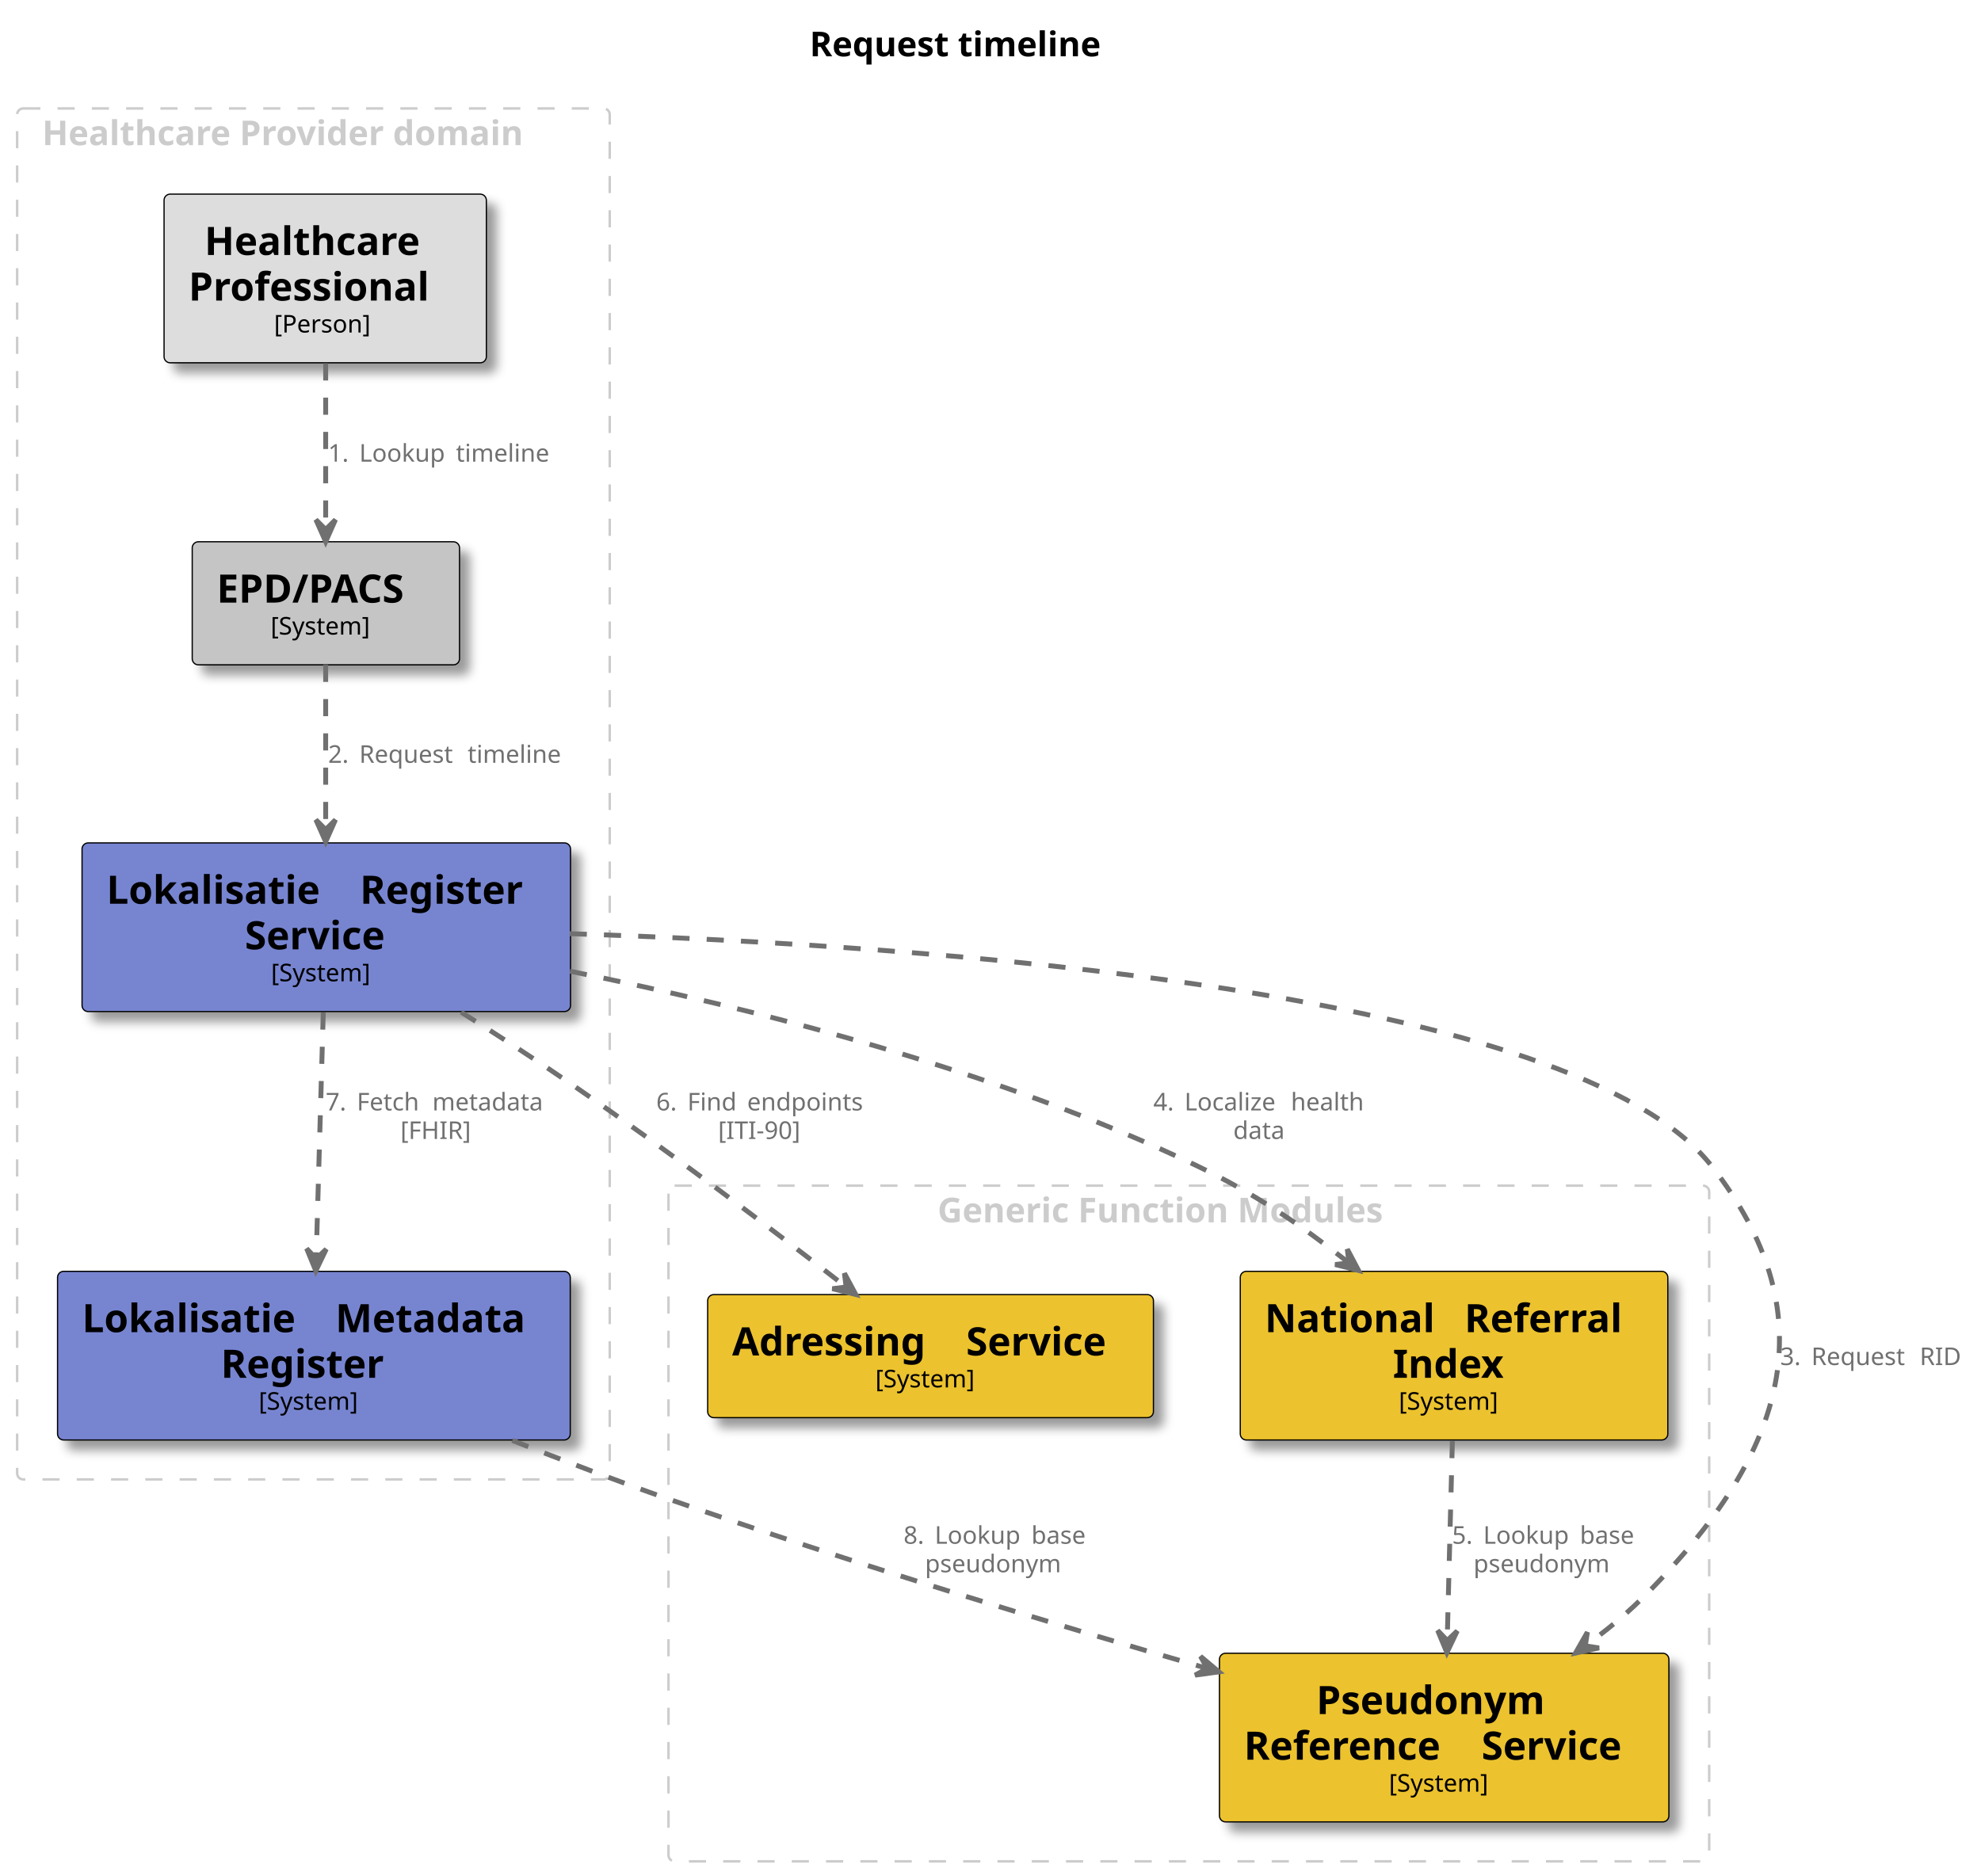
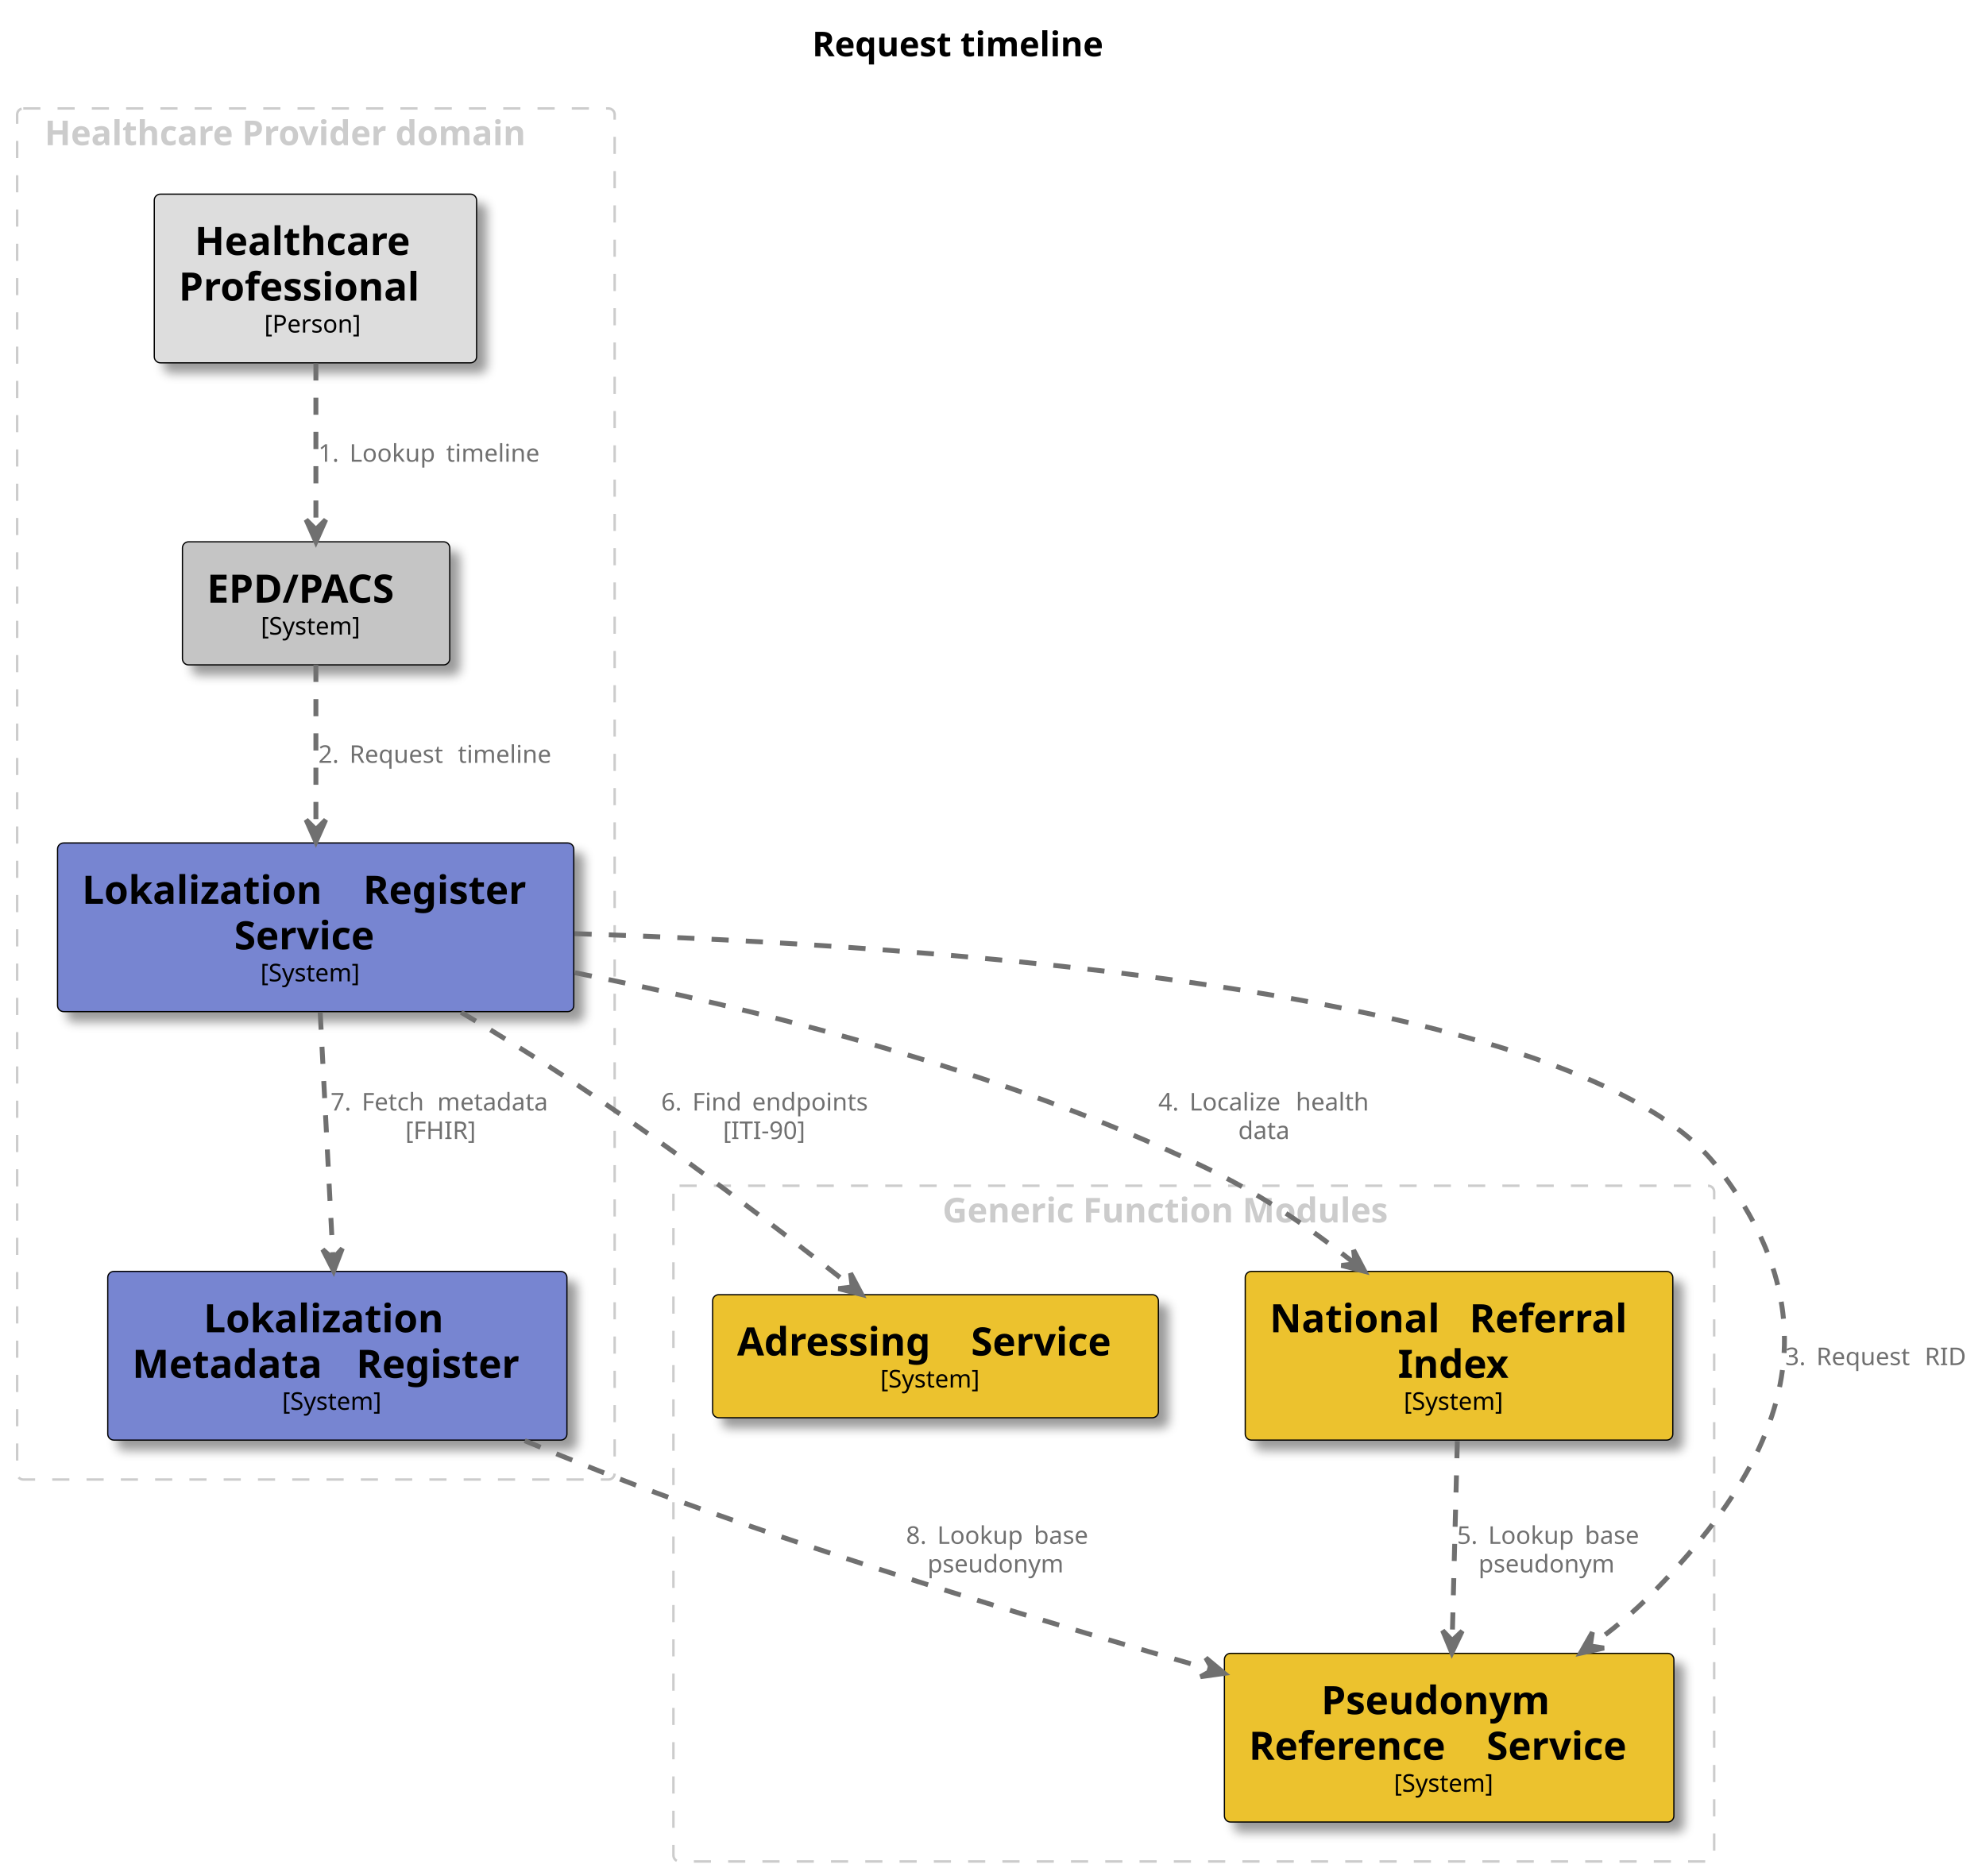
- <svg xmlns="http://www.w3.org/2000/svg" contentStyleType="text/css" height="766px" preserveAspectRatio="none" style="width:809px;height:766px;background:#FFFFFF;" version="1.1" viewBox="0 0 809 766" width="809px" zoomAndPan="magnify">
+ <svg xmlns="http://www.w3.org/2000/svg" contentStyleType="text/css" height="766px" preserveAspectRatio="none" style="width:811px;height:766px;background:#FFFFFF;" version="1.1" viewBox="0 0 811 766" width="811px" zoomAndPan="magnify">
  <defs>
-     <filter height="300%" id="fz78iyub71eu0" width="300%" x="-1" y="-1">
+     <filter height="300%" id="fr0o2yz8w0js5" width="300%" x="-1" y="-1">
      <feGaussianBlur result="blurOut" stdDeviation="2.0" />
      <feColorMatrix in="blurOut" result="blurOut2" type="matrix" values="0 0 0 0 0 0 0 0 0 0 0 0 0 0 0 0 0 0 .4 0" />
      <feOffset dx="4.0" dy="4.0" in="blurOut2" result="blurOut3" />
      <feBlend in="SourceGraphic" in2="blurOut3" mode="normal" />
    </filter>
  </defs>
  <g>
-     <text fill="#000000" font-family="sans-serif" font-size="14" font-weight="bold" lengthAdjust="spacing" textLength="134.292" x="330.637" y="22.995">Request timeline</text>
+     <text fill="#000000" font-family="sans-serif" font-size="14" font-weight="bold" lengthAdjust="spacing" textLength="134.292" x="331.637" y="22.995">Request timeline</text>
    <g id="cluster_group1">
-       <rect fill="none" height="276" rx="2.5" ry="2.5" style="stroke:#CCCCCC;stroke-width:1.0;stroke-dasharray:7.0,7.0;" width="425" x="273" y="484.297" />
-       <text fill="#CCCCCC" font-family="sans-serif" font-size="14" font-weight="bold" lengthAdjust="spacing" textLength="205.235" x="382.882" y="499.292">Generic Function Modules</text>
+       <rect fill="none" height="276" rx="2.5" ry="2.5" style="stroke:#CCCCCC;stroke-width:1.0;stroke-dasharray:7.0,7.0;" width="425" x="275" y="484.297" />
+       <text fill="#CCCCCC" font-family="sans-serif" font-size="14" font-weight="bold" lengthAdjust="spacing" textLength="205.235" x="384.882" y="499.292">Generic Function Modules</text>
    </g>
    <g id="cluster_group2">
-       <rect fill="none" height="560" rx="2.5" ry="2.5" style="stroke:#CCCCCC;stroke-width:1.0;stroke-dasharray:7.0,7.0;" width="242" x="7" y="44.297" />
-       <text fill="#CCCCCC" font-family="sans-serif" font-size="14" font-weight="bold" lengthAdjust="spacing" textLength="221.58" x="17.21" y="59.292">Healthcare Provider domain</text>
+       <rect fill="none" height="560" rx="2.5" ry="2.5" style="stroke:#CCCCCC;stroke-width:1.0;stroke-dasharray:7.0,7.0;" width="244" x="7" y="44.297" />
+       <text fill="#CCCCCC" font-family="sans-serif" font-size="14" font-weight="bold" lengthAdjust="spacing" textLength="221.58" x="18.21" y="59.292">Healthcare Provider domain</text>
    </g>
    <g id="elem_PseudonymReferenceService">
-       <rect fill="#ECC22E" filter="url(#fz78iyub71eu0)" height="68.891" rx="2.5" ry="2.5" style="stroke:#000000;stroke-width:0.5;" width="183.539" x="498" y="675.297" />
-       <text fill="#000000" font-family="sans-serif" font-size="16" font-weight="bold" lengthAdjust="spacing" textLength="104.43" x="537.555" y="700.148">Pseudonym</text>
-       <text fill="#000000" font-family="sans-serif" font-size="16" font-weight="bold" lengthAdjust="spacing" textLength="91.453" x="508" y="718.773">Reference</text>
-       <text fill="#000000" font-family="sans-serif" font-size="16" font-weight="bold" lengthAdjust="spacing" textLength="5.57" x="599.453" y="718.773"> </text>
-       <text fill="#000000" font-family="sans-serif" font-size="16" font-weight="bold" lengthAdjust="spacing" textLength="66.516" x="605.023" y="718.773">Service</text>
-       <text fill="#000000" font-family="sans-serif" font-size="10" lengthAdjust="spacing" textLength="45.093" x="567.223" y="731.829">[System]</text>
+       <rect fill="#ECC22E" filter="url(#fr0o2yz8w0js5)" height="68.891" rx="2.5" ry="2.5" style="stroke:#000000;stroke-width:0.5;" width="183.539" x="500" y="675.297" />
+       <text fill="#000000" font-family="sans-serif" font-size="16" font-weight="bold" lengthAdjust="spacing" textLength="104.43" x="539.555" y="700.148">Pseudonym</text>
+       <text fill="#000000" font-family="sans-serif" font-size="16" font-weight="bold" lengthAdjust="spacing" textLength="91.453" x="510" y="718.773">Reference</text>
+       <text fill="#000000" font-family="sans-serif" font-size="16" font-weight="bold" lengthAdjust="spacing" textLength="5.57" x="601.453" y="718.773"> </text>
+       <text fill="#000000" font-family="sans-serif" font-size="16" font-weight="bold" lengthAdjust="spacing" textLength="66.516" x="607.023" y="718.773">Service</text>
+       <text fill="#000000" font-family="sans-serif" font-size="10" lengthAdjust="spacing" textLength="45.093" x="569.223" y="731.829">[System]</text>
    </g>
    <g id="elem_AdressingService">
-       <rect fill="#ECC22E" filter="url(#fz78iyub71eu0)" height="50.266" rx="2.5" ry="2.5" style="stroke:#000000;stroke-width:0.5;" width="182.039" x="289" y="528.797" />
-       <text fill="#000000" font-family="sans-serif" font-size="16" font-weight="bold" lengthAdjust="spacing" textLength="89.953" x="299" y="553.648">Adressing</text>
-       <text fill="#000000" font-family="sans-serif" font-size="16" font-weight="bold" lengthAdjust="spacing" textLength="5.57" x="388.953" y="553.648"> </text>
-       <text fill="#000000" font-family="sans-serif" font-size="16" font-weight="bold" lengthAdjust="spacing" textLength="66.516" x="394.523" y="553.648">Service</text>
-       <text fill="#000000" font-family="sans-serif" font-size="10" lengthAdjust="spacing" textLength="45.093" x="357.473" y="566.704">[System]</text>
+       <rect fill="#ECC22E" filter="url(#fr0o2yz8w0js5)" height="50.266" rx="2.5" ry="2.5" style="stroke:#000000;stroke-width:0.5;" width="182.039" x="291" y="528.797" />
+       <text fill="#000000" font-family="sans-serif" font-size="16" font-weight="bold" lengthAdjust="spacing" textLength="89.953" x="301" y="553.648">Adressing</text>
+       <text fill="#000000" font-family="sans-serif" font-size="16" font-weight="bold" lengthAdjust="spacing" textLength="5.57" x="390.953" y="553.648"> </text>
+       <text fill="#000000" font-family="sans-serif" font-size="16" font-weight="bold" lengthAdjust="spacing" textLength="66.516" x="396.523" y="553.648">Service</text>
+       <text fill="#000000" font-family="sans-serif" font-size="10" lengthAdjust="spacing" textLength="45.093" x="359.473" y="566.704">[System]</text>
    </g>
    <g id="elem_NationalReferralIndex">
-       <rect fill="#ECC22E" filter="url(#fz78iyub71eu0)" height="68.891" rx="2.5" ry="2.5" style="stroke:#000000;stroke-width:0.5;" width="174.602" x="506.5" y="519.297" />
-       <text fill="#000000" font-family="sans-serif" font-size="16" font-weight="bold" lengthAdjust="spacing" textLength="75.984" x="516.5" y="544.148">National</text>
-       <text fill="#000000" font-family="sans-serif" font-size="16" font-weight="bold" lengthAdjust="spacing" textLength="5.57" x="592.484" y="544.148"> </text>
-       <text fill="#000000" font-family="sans-serif" font-size="16" font-weight="bold" lengthAdjust="spacing" textLength="73.047" x="598.055" y="544.148">Referral</text>
-       <text fill="#000000" font-family="sans-serif" font-size="16" font-weight="bold" lengthAdjust="spacing" textLength="49.969" x="568.816" y="562.773">Index</text>
-       <text fill="#000000" font-family="sans-serif" font-size="10" lengthAdjust="spacing" textLength="45.093" x="571.254" y="575.829">[System]</text>
+       <rect fill="#ECC22E" filter="url(#fr0o2yz8w0js5)" height="68.891" rx="2.5" ry="2.5" style="stroke:#000000;stroke-width:0.5;" width="174.602" x="508.5" y="519.297" />
+       <text fill="#000000" font-family="sans-serif" font-size="16" font-weight="bold" lengthAdjust="spacing" textLength="75.984" x="518.5" y="544.148">National</text>
+       <text fill="#000000" font-family="sans-serif" font-size="16" font-weight="bold" lengthAdjust="spacing" textLength="5.57" x="594.484" y="544.148"> </text>
+       <text fill="#000000" font-family="sans-serif" font-size="16" font-weight="bold" lengthAdjust="spacing" textLength="73.047" x="600.055" y="544.148">Referral</text>
+       <text fill="#000000" font-family="sans-serif" font-size="16" font-weight="bold" lengthAdjust="spacing" textLength="49.969" x="570.816" y="562.773">Index</text>
+       <text fill="#000000" font-family="sans-serif" font-size="10" lengthAdjust="spacing" textLength="45.093" x="573.254" y="575.829">[System]</text>
    </g>
-     <g id="elem_LokalisatieMetadataRegister">
-       <rect fill="#7785D1" filter="url(#fz78iyub71eu0)" height="68.891" rx="2.5" ry="2.5" style="stroke:#000000;stroke-width:0.5;" width="209.383" x="23.5" y="519.297" />
-       <text fill="#000000" font-family="sans-serif" font-size="16" font-weight="bold" lengthAdjust="spacing" textLength="97.898" x="33.5" y="544.148">Lokalisatie</text>
-       <text fill="#000000" font-family="sans-serif" font-size="16" font-weight="bold" lengthAdjust="spacing" textLength="5.57" x="131.398" y="544.148"> </text>
-       <text fill="#000000" font-family="sans-serif" font-size="16" font-weight="bold" lengthAdjust="spacing" textLength="85.914" x="136.969" y="544.148">Metadata</text>
-       <text fill="#000000" font-family="sans-serif" font-size="16" font-weight="bold" lengthAdjust="spacing" textLength="76.023" x="90.18" y="562.773">Register</text>
-       <text fill="#000000" font-family="sans-serif" font-size="10" lengthAdjust="spacing" textLength="45.093" x="105.645" y="575.829">[System]</text>
+     <g id="elem_LokalizationMetadataRegister">
+       <rect fill="#7785D1" filter="url(#fr0o2yz8w0js5)" height="68.891" rx="2.5" ry="2.5" style="stroke:#000000;stroke-width:0.5;" width="187.508" x="44" y="519.297" />
+       <text fill="#000000" font-family="sans-serif" font-size="16" font-weight="bold" lengthAdjust="spacing" textLength="109.219" x="83.144" y="544.148">Lokalization</text>
+       <text fill="#000000" font-family="sans-serif" font-size="16" font-weight="bold" lengthAdjust="spacing" textLength="85.914" x="54" y="562.773">Metadata</text>
+       <text fill="#000000" font-family="sans-serif" font-size="16" font-weight="bold" lengthAdjust="spacing" textLength="5.57" x="139.914" y="562.773"> </text>
+       <text fill="#000000" font-family="sans-serif" font-size="16" font-weight="bold" lengthAdjust="spacing" textLength="76.023" x="145.484" y="562.773">Register</text>
+       <text fill="#000000" font-family="sans-serif" font-size="10" lengthAdjust="spacing" textLength="45.093" x="115.207" y="575.829">[System]</text>
    </g>
-     <g id="elem_LokalisatieRegisterService">
-       <rect fill="#7785D1" filter="url(#fz78iyub71eu0)" height="68.891" rx="2.5" ry="2.5" style="stroke:#000000;stroke-width:0.5;" width="199.492" x="33.5" y="344.297" />
-       <text fill="#000000" font-family="sans-serif" font-size="16" font-weight="bold" lengthAdjust="spacing" textLength="97.898" x="43.5" y="369.148">Lokalisatie</text>
-       <text fill="#000000" font-family="sans-serif" font-size="16" font-weight="bold" lengthAdjust="spacing" textLength="5.57" x="141.398" y="369.148"> </text>
-       <text fill="#000000" font-family="sans-serif" font-size="16" font-weight="bold" lengthAdjust="spacing" textLength="76.023" x="146.969" y="369.148">Register</text>
-       <text fill="#000000" font-family="sans-serif" font-size="16" font-weight="bold" lengthAdjust="spacing" textLength="66.516" x="99.988" y="387.773">Service</text>
-       <text fill="#000000" font-family="sans-serif" font-size="10" lengthAdjust="spacing" textLength="45.093" x="110.7" y="400.829">[System]</text>
+     <g id="elem_LokalizationRegisterService">
+       <rect fill="#7785D1" filter="url(#fr0o2yz8w0js5)" height="68.891" rx="2.5" ry="2.5" style="stroke:#000000;stroke-width:0.5;" width="210.812" x="23.5" y="344.297" />
+       <text fill="#000000" font-family="sans-serif" font-size="16" font-weight="bold" lengthAdjust="spacing" textLength="109.219" x="33.5" y="369.148">Lokalization</text>
+       <text fill="#000000" font-family="sans-serif" font-size="16" font-weight="bold" lengthAdjust="spacing" textLength="5.57" x="142.719" y="369.148"> </text>
+       <text fill="#000000" font-family="sans-serif" font-size="16" font-weight="bold" lengthAdjust="spacing" textLength="76.023" x="148.289" y="369.148">Register</text>
+       <text fill="#000000" font-family="sans-serif" font-size="16" font-weight="bold" lengthAdjust="spacing" textLength="66.516" x="95.648" y="387.773">Service</text>
+       <text fill="#000000" font-family="sans-serif" font-size="10" lengthAdjust="spacing" textLength="45.093" x="106.36" y="400.829">[System]</text>
    </g>
    <g id="elem_HealthcareProfessional">
-       <rect fill="#DDDDDD" filter="url(#fz78iyub71eu0)" height="68.891" rx="2.5" ry="2.5" style="stroke:#000000;stroke-width:0.5;" width="131.617" x="67" y="79.297" />
-       <text fill="#000000" font-family="sans-serif" font-size="16" font-weight="bold" lengthAdjust="spacing" textLength="98.586" x="83.516" y="104.148">Healthcare</text>
-       <text fill="#000000" font-family="sans-serif" font-size="16" font-weight="bold" lengthAdjust="spacing" textLength="111.617" x="77" y="122.773">Professional</text>
-       <text fill="#000000" font-family="sans-serif" font-size="10" lengthAdjust="spacing" textLength="41.763" x="111.927" y="135.829">[Person]</text>
+       <rect fill="#DDDDDD" filter="url(#fr0o2yz8w0js5)" height="68.891" rx="2.5" ry="2.5" style="stroke:#000000;stroke-width:0.5;" width="131.617" x="63" y="79.297" />
+       <text fill="#000000" font-family="sans-serif" font-size="16" font-weight="bold" lengthAdjust="spacing" textLength="98.586" x="79.516" y="104.148">Healthcare</text>
+       <text fill="#000000" font-family="sans-serif" font-size="16" font-weight="bold" lengthAdjust="spacing" textLength="111.617" x="73" y="122.773">Professional</text>
+       <text fill="#000000" font-family="sans-serif" font-size="10" lengthAdjust="spacing" textLength="41.763" x="107.927" y="135.829">[Person]</text>
    </g>
    <g id="elem_EPDPACS">
-       <rect fill="#C5C5C5" filter="url(#fz78iyub71eu0)" height="50.266" rx="2.5" ry="2.5" style="stroke:#000000;stroke-width:0.5;" width="109.156" x="78.5" y="221.297" />
-       <text fill="#000000" font-family="sans-serif" font-size="16" font-weight="bold" lengthAdjust="spacing" textLength="89.156" x="88.5" y="246.148">EPD/PACS</text>
-       <text fill="#000000" font-family="sans-serif" font-size="10" lengthAdjust="spacing" textLength="45.093" x="110.532" y="259.204">[System]</text>
+       <rect fill="#C5C5C5" filter="url(#fr0o2yz8w0js5)" height="50.266" rx="2.5" ry="2.5" style="stroke:#000000;stroke-width:0.5;" width="109.156" x="74.5" y="221.297" />
+       <text fill="#000000" font-family="sans-serif" font-size="16" font-weight="bold" lengthAdjust="spacing" textLength="89.156" x="84.5" y="246.148">EPD/PACS</text>
+       <text fill="#000000" font-family="sans-serif" font-size="10" lengthAdjust="spacing" textLength="45.093" x="106.532" y="259.204">[System]</text>
    </g>
    <g id="link_HealthcareProfessional_EPDPACS">
-       <path d="M133,148.407 C133,171.207 133,194.827 133,215.277 " fill="none" id="HealthcareProfessional-to-EPDPACS" style="stroke:#707070;stroke-width:2.0;stroke-dasharray:7.0,7.0;" />
-       <polygon fill="#707070" points="133,221.277,137,212.277,133,216.277,129,212.277,133,221.277" style="stroke:#707070;stroke-width:2.0;" />
-       <text fill="#707070" font-family="sans-serif" font-size="10" lengthAdjust="spacing" textLength="9.541" x="134" y="188.579">1.</text>
-       <text fill="#707070" font-family="sans-serif" font-size="10" lengthAdjust="spacing" textLength="3.179" x="143.541" y="188.579"> </text>
-       <text fill="#707070" font-family="sans-serif" font-size="10" lengthAdjust="spacing" textLength="36.284" x="146.72" y="188.579">Lookup</text>
-       <text fill="#707070" font-family="sans-serif" font-size="10" lengthAdjust="spacing" textLength="3.179" x="183.004" y="188.579"> </text>
-       <text fill="#707070" font-family="sans-serif" font-size="10" lengthAdjust="spacing" textLength="40.64" x="186.183" y="188.579">timeline</text>
+       <path d="M129,148.407 C129,171.207 129,194.827 129,215.277 " fill="none" id="HealthcareProfessional-to-EPDPACS" style="stroke:#707070;stroke-width:2.0;stroke-dasharray:7.0,7.0;" />
+       <polygon fill="#707070" points="129,221.277,133,212.277,129,216.277,125,212.277,129,221.277" style="stroke:#707070;stroke-width:2.0;" />
+       <text fill="#707070" font-family="sans-serif" font-size="10" lengthAdjust="spacing" textLength="9.541" x="130" y="188.579">1.</text>
+       <text fill="#707070" font-family="sans-serif" font-size="10" lengthAdjust="spacing" textLength="3.179" x="139.541" y="188.579"> </text>
+       <text fill="#707070" font-family="sans-serif" font-size="10" lengthAdjust="spacing" textLength="36.284" x="142.72" y="188.579">Lookup</text>
+       <text fill="#707070" font-family="sans-serif" font-size="10" lengthAdjust="spacing" textLength="3.179" x="179.004" y="188.579"> </text>
+       <text fill="#707070" font-family="sans-serif" font-size="10" lengthAdjust="spacing" textLength="40.64" x="182.183" y="188.579">timeline</text>
    </g>
-     <g id="link_EPDPACS_LokalisatieRegisterService">
-       <path d="M133,271.537 C133,291.877 133,315.167 133,337.847 " fill="none" id="EPDPACS-to-LokalisatieRegisterService" style="stroke:#707070;stroke-width:2.0;stroke-dasharray:7.0,7.0;" />
-       <polygon fill="#707070" points="133,343.847,137,334.847,133,338.847,129,334.847,133,343.847" style="stroke:#707070;stroke-width:2.0;" />
-       <text fill="#707070" font-family="sans-serif" font-size="10" lengthAdjust="spacing" textLength="9.541" x="134" y="311.579">2.</text>
-       <text fill="#707070" font-family="sans-serif" font-size="10" lengthAdjust="spacing" textLength="3.179" x="143.541" y="311.579"> </text>
-       <text fill="#707070" font-family="sans-serif" font-size="10" lengthAdjust="spacing" textLength="41.069" x="146.72" y="311.579">Request</text>
-       <text fill="#707070" font-family="sans-serif" font-size="10" lengthAdjust="spacing" textLength="3.179" x="187.789" y="311.579"> </text>
-       <text fill="#707070" font-family="sans-serif" font-size="10" lengthAdjust="spacing" textLength="40.64" x="190.968" y="311.579">timeline</text>
+     <g id="link_EPDPACS_LokalizationRegisterService">
+       <path d="M129,271.537 C129,291.877 129,315.167 129,337.847 " fill="none" id="EPDPACS-to-LokalizationRegisterService" style="stroke:#707070;stroke-width:2.0;stroke-dasharray:7.0,7.0;" />
+       <polygon fill="#707070" points="129,343.847,133,334.847,129,338.847,125,334.847,129,343.847" style="stroke:#707070;stroke-width:2.0;" />
+       <text fill="#707070" font-family="sans-serif" font-size="10" lengthAdjust="spacing" textLength="9.541" x="130" y="311.579">2.</text>
+       <text fill="#707070" font-family="sans-serif" font-size="10" lengthAdjust="spacing" textLength="3.179" x="139.541" y="311.579"> </text>
+       <text fill="#707070" font-family="sans-serif" font-size="10" lengthAdjust="spacing" textLength="41.069" x="142.72" y="311.579">Request</text>
+       <text fill="#707070" font-family="sans-serif" font-size="10" lengthAdjust="spacing" textLength="3.179" x="183.789" y="311.579"> </text>
+       <text fill="#707070" font-family="sans-serif" font-size="10" lengthAdjust="spacing" textLength="40.64" x="186.968" y="311.579">timeline</text>
    </g>
-     <g id="link_LokalisatieRegisterService_PseudonymReferenceService">
-       <path d="M232.64,381.377 C379.57,386.107 643.06,404.647 699,476.297 C745.58,535.957 729.94,590.237 678,645.297 C667.79,656.127 660.332,662.76 648.212,671.68 " fill="none" id="LokalisatieRegisterService-to-PseudonymReferenceService" style="stroke:#707070;stroke-width:2.0;stroke-dasharray:7.0,7.0;" />
-       <polygon fill="#707070" points="643.38,675.237,653,673.124,647.407,672.273,648.258,666.681,643.38,675.237" style="stroke:#707070;stroke-width:2.0;" />
-       <text fill="#707070" font-family="sans-serif" font-size="10" lengthAdjust="spacing" textLength="9.541" x="727" y="557.579">3.</text>
-       <text fill="#707070" font-family="sans-serif" font-size="10" lengthAdjust="spacing" textLength="3.179" x="736.541" y="557.579"> </text>
-       <text fill="#707070" font-family="sans-serif" font-size="10" lengthAdjust="spacing" textLength="41.069" x="739.72" y="557.579">Request</text>
-       <text fill="#707070" font-family="sans-serif" font-size="10" lengthAdjust="spacing" textLength="3.179" x="780.789" y="557.579"> </text>
-       <text fill="#707070" font-family="sans-serif" font-size="10" lengthAdjust="spacing" textLength="17.598" x="783.968" y="557.579">RID</text>
+     <g id="link_LokalizationRegisterService_PseudonymReferenceService">
+       <path d="M234.62,381.347 C384.01,386.097 645.1,404.707 701,476.297 C747.58,535.957 731.94,590.237 680,645.297 C669.79,656.127 662.332,662.76 650.212,671.68 " fill="none" id="LokalizationRegisterService-to-PseudonymReferenceService" style="stroke:#707070;stroke-width:2.0;stroke-dasharray:7.0,7.0;" />
+       <polygon fill="#707070" points="645.38,675.237,655,673.124,649.407,672.273,650.258,666.681,645.38,675.237" style="stroke:#707070;stroke-width:2.0;" />
+       <text fill="#707070" font-family="sans-serif" font-size="10" lengthAdjust="spacing" textLength="9.541" x="729" y="557.579">3.</text>
+       <text fill="#707070" font-family="sans-serif" font-size="10" lengthAdjust="spacing" textLength="3.179" x="738.541" y="557.579"> </text>
+       <text fill="#707070" font-family="sans-serif" font-size="10" lengthAdjust="spacing" textLength="41.069" x="741.72" y="557.579">Request</text>
+       <text fill="#707070" font-family="sans-serif" font-size="10" lengthAdjust="spacing" textLength="3.179" x="782.789" y="557.579"> </text>
+       <text fill="#707070" font-family="sans-serif" font-size="10" lengthAdjust="spacing" textLength="17.598" x="785.968" y="557.579">RID</text>
    </g>
-     <g id="link_LokalisatieRegisterService_NationalReferralIndex">
-       <path d="M232.75,396.697 C306.09,411.497 406.87,436.907 489,476.297 C512.39,487.517 531.237,500.373 550.097,515.234 " fill="none" id="LokalisatieRegisterService-to-NationalReferralIndex" style="stroke:#707070;stroke-width:2.0;stroke-dasharray:7.0,7.0;" />
-       <polygon fill="#707070" points="554.81,518.947,550.216,510.235,550.883,515.852,545.265,516.519,554.81,518.947" style="stroke:#707070;stroke-width:2.0;" />
-       <text fill="#707070" font-family="sans-serif" font-size="10" lengthAdjust="spacing" textLength="9.541" x="471" y="453.579">4.</text>
-       <text fill="#707070" font-family="sans-serif" font-size="10" lengthAdjust="spacing" textLength="3.179" x="480.541" y="453.579"> </text>
-       <text fill="#707070" font-family="sans-serif" font-size="10" lengthAdjust="spacing" textLength="40.273" x="483.72" y="453.579">Localize</text>
-       <text fill="#707070" font-family="sans-serif" font-size="10" lengthAdjust="spacing" textLength="3.179" x="523.993" y="453.579"> </text>
-       <text fill="#707070" font-family="sans-serif" font-size="10" lengthAdjust="spacing" textLength="31.655" x="527.172" y="453.579">health</text>
-       <text fill="#707070" font-family="sans-serif" font-size="10" lengthAdjust="spacing" textLength="22.524" x="503.651" y="465.22">data</text>
+     <g id="link_LokalizationRegisterService_NationalReferralIndex">
+       <path d="M234.79,397.297 C308.97,412.087 409.11,437.237 491,476.297 C514.61,487.557 533.682,500.608 552.622,515.568 " fill="none" id="LokalizationRegisterService-to-NationalReferralIndex" style="stroke:#707070;stroke-width:2.0;stroke-dasharray:7.0,7.0;" />
+       <polygon fill="#707070" points="557.33,519.287,552.747,510.569,553.406,516.188,547.788,516.847,557.33,519.287" style="stroke:#707070;stroke-width:2.0;" />
+       <text fill="#707070" font-family="sans-serif" font-size="10" lengthAdjust="spacing" textLength="9.541" x="473" y="453.579">4.</text>
+       <text fill="#707070" font-family="sans-serif" font-size="10" lengthAdjust="spacing" textLength="3.179" x="482.541" y="453.579"> </text>
+       <text fill="#707070" font-family="sans-serif" font-size="10" lengthAdjust="spacing" textLength="40.273" x="485.72" y="453.579">Localize</text>
+       <text fill="#707070" font-family="sans-serif" font-size="10" lengthAdjust="spacing" textLength="3.179" x="525.993" y="453.579"> </text>
+       <text fill="#707070" font-family="sans-serif" font-size="10" lengthAdjust="spacing" textLength="31.655" x="529.172" y="453.579">health</text>
+       <text fill="#707070" font-family="sans-serif" font-size="10" lengthAdjust="spacing" textLength="22.524" x="505.651" y="465.22">data</text>
    </g>
    <g id="link_NationalReferralIndex_PseudonymReferenceService">
-       <path d="M593.12,588.597 C592.46,614.267 591.694,643.429 591.034,669.079 " fill="none" id="NationalReferralIndex-to-PseudonymReferenceService" style="stroke:#707070;stroke-width:2.0;stroke-dasharray:7.0,7.0;" />
-       <polygon fill="#707070" points="590.88,675.077,595.11,666.183,591.009,670.078,587.113,665.977,590.88,675.077" style="stroke:#707070;stroke-width:2.0;" />
-       <text fill="#707070" font-family="sans-serif" font-size="10" lengthAdjust="spacing" textLength="9.541" x="593" y="630.579">5.</text>
-       <text fill="#707070" font-family="sans-serif" font-size="10" lengthAdjust="spacing" textLength="3.179" x="602.541" y="630.579"> </text>
-       <text fill="#707070" font-family="sans-serif" font-size="10" lengthAdjust="spacing" textLength="36.284" x="605.72" y="630.579">Lookup</text>
-       <text fill="#707070" font-family="sans-serif" font-size="10" lengthAdjust="spacing" textLength="3.179" x="642.004" y="630.579"> </text>
-       <text fill="#707070" font-family="sans-serif" font-size="10" lengthAdjust="spacing" textLength="23.838" x="645.183" y="630.579">base</text>
-       <text fill="#707070" font-family="sans-serif" font-size="10" lengthAdjust="spacing" textLength="58.511" x="601.755" y="642.22">pseudonym</text>
+       <path d="M595.12,588.597 C594.46,614.267 593.694,643.429 593.034,669.079 " fill="none" id="NationalReferralIndex-to-PseudonymReferenceService" style="stroke:#707070;stroke-width:2.0;stroke-dasharray:7.0,7.0;" />
+       <polygon fill="#707070" points="592.88,675.077,597.11,666.183,593.009,670.078,589.113,665.977,592.88,675.077" style="stroke:#707070;stroke-width:2.0;" />
+       <text fill="#707070" font-family="sans-serif" font-size="10" lengthAdjust="spacing" textLength="9.541" x="595" y="630.579">5.</text>
+       <text fill="#707070" font-family="sans-serif" font-size="10" lengthAdjust="spacing" textLength="3.179" x="604.541" y="630.579"> </text>
+       <text fill="#707070" font-family="sans-serif" font-size="10" lengthAdjust="spacing" textLength="36.284" x="607.72" y="630.579">Lookup</text>
+       <text fill="#707070" font-family="sans-serif" font-size="10" lengthAdjust="spacing" textLength="3.179" x="644.004" y="630.579"> </text>
+       <text fill="#707070" font-family="sans-serif" font-size="10" lengthAdjust="spacing" textLength="23.838" x="647.183" y="630.579">base</text>
+       <text fill="#707070" font-family="sans-serif" font-size="10" lengthAdjust="spacing" textLength="58.511" x="603.755" y="642.22">pseudonym</text>
    </g>
-     <g id="link_LokalisatieRegisterService_AdressingService">
-       <path d="M188.31,413.427 C203.3,422.847 219.41,433.267 234,443.297 C274.86,471.397 315.586,502.371 344.756,525.081 " fill="none" id="LokalisatieRegisterService-to-AdressingService" style="stroke:#707070;stroke-width:2.0;stroke-dasharray:7.0,7.0;" />
-       <polygon fill="#707070" points="349.49,528.767,344.846,520.082,345.545,525.695,339.931,526.394,349.49,528.767" style="stroke:#707070;stroke-width:2.0;" />
-       <text fill="#707070" font-family="sans-serif" font-size="10" lengthAdjust="spacing" textLength="9.541" x="268" y="453.579">6.</text>
-       <text fill="#707070" font-family="sans-serif" font-size="10" lengthAdjust="spacing" textLength="3.179" x="277.541" y="453.579"> </text>
-       <text fill="#707070" font-family="sans-serif" font-size="10" lengthAdjust="spacing" textLength="21.216" x="280.72" y="453.579">Find</text>
-       <text fill="#707070" font-family="sans-serif" font-size="10" lengthAdjust="spacing" textLength="3.179" x="301.935" y="453.579"> </text>
-       <text fill="#707070" font-family="sans-serif" font-size="10" lengthAdjust="spacing" textLength="49.551" x="305.114" y="453.579">endpoints</text>
-       <text fill="#707070" font-family="sans-serif" font-size="10" lengthAdjust="spacing" textLength="36.143" x="293.261" y="465.22">[ITI-90]</text>
+     <g id="link_LokalizationRegisterService_AdressingService">
+       <path d="M188.3,413.447 C204.01,422.777 220.83,433.147 236,443.297 C277.35,470.957 318.176,502.165 347.216,525.035 " fill="none" id="LokalizationRegisterService-to-AdressingService" style="stroke:#707070;stroke-width:2.0;stroke-dasharray:7.0,7.0;" />
+       <polygon fill="#707070" points="351.93,528.747,347.334,520.036,348.002,525.653,342.385,526.321,351.93,528.747" style="stroke:#707070;stroke-width:2.0;" />
+       <text fill="#707070" font-family="sans-serif" font-size="10" lengthAdjust="spacing" textLength="9.541" x="270" y="453.579">6.</text>
+       <text fill="#707070" font-family="sans-serif" font-size="10" lengthAdjust="spacing" textLength="3.179" x="279.541" y="453.579"> </text>
+       <text fill="#707070" font-family="sans-serif" font-size="10" lengthAdjust="spacing" textLength="21.216" x="282.72" y="453.579">Find</text>
+       <text fill="#707070" font-family="sans-serif" font-size="10" lengthAdjust="spacing" textLength="3.179" x="303.935" y="453.579"> </text>
+       <text fill="#707070" font-family="sans-serif" font-size="10" lengthAdjust="spacing" textLength="49.551" x="307.114" y="453.579">endpoints</text>
+       <text fill="#707070" font-family="sans-serif" font-size="10" lengthAdjust="spacing" textLength="36.143" x="295.261" y="465.22">[ITI-90]</text>
    </g>
-     <g id="link_LokalisatieRegisterService_LokalisatieMetadataRegister">
-       <path d="M132.02,413.567 C131.14,444.047 130.023,482.659 129.143,513.119 " fill="none" id="LokalisatieRegisterService-to-LokalisatieMetadataRegister" style="stroke:#707070;stroke-width:2.0;stroke-dasharray:7.0,7.0;" />
-       <polygon fill="#707070" points="128.97,519.117,133.228,510.236,129.114,514.119,125.232,510.005,128.97,519.117" style="stroke:#707070;stroke-width:2.0;" />
-       <text fill="#707070" font-family="sans-serif" font-size="10" lengthAdjust="spacing" textLength="9.541" x="133" y="453.579">7.</text>
-       <text fill="#707070" font-family="sans-serif" font-size="10" lengthAdjust="spacing" textLength="3.179" x="142.541" y="453.579"> </text>
-       <text fill="#707070" font-family="sans-serif" font-size="10" lengthAdjust="spacing" textLength="27.661" x="145.72" y="453.579">Fetch</text>
-       <text fill="#707070" font-family="sans-serif" font-size="10" lengthAdjust="spacing" textLength="3.179" x="173.381" y="453.579"> </text>
-       <text fill="#707070" font-family="sans-serif" font-size="10" lengthAdjust="spacing" textLength="48.467" x="176.56" y="453.579">metadata</text>
-       <text fill="#707070" font-family="sans-serif" font-size="10" lengthAdjust="spacing" textLength="30.972" x="163.527" y="465.22">[FHIR]</text>
+     <g id="link_LokalizationRegisterService_LokalizationMetadataRegister">
+       <path d="M130.76,413.567 C132.34,444.047 134.347,482.665 135.937,513.125 " fill="none" id="LokalizationRegisterService-to-LokalizationMetadataRegister" style="stroke:#707070;stroke-width:2.0;stroke-dasharray:7.0,7.0;" />
+       <polygon fill="#707070" points="136.25,519.117,139.775,509.921,135.989,514.124,131.786,510.338,136.25,519.117" style="stroke:#707070;stroke-width:2.0;" />
+       <text fill="#707070" font-family="sans-serif" font-size="10" lengthAdjust="spacing" textLength="9.541" x="135" y="453.579">7.</text>
+       <text fill="#707070" font-family="sans-serif" font-size="10" lengthAdjust="spacing" textLength="3.179" x="144.541" y="453.579"> </text>
+       <text fill="#707070" font-family="sans-serif" font-size="10" lengthAdjust="spacing" textLength="27.661" x="147.72" y="453.579">Fetch</text>
+       <text fill="#707070" font-family="sans-serif" font-size="10" lengthAdjust="spacing" textLength="3.179" x="175.381" y="453.579"> </text>
+       <text fill="#707070" font-family="sans-serif" font-size="10" lengthAdjust="spacing" textLength="48.467" x="178.56" y="453.579">metadata</text>
+       <text fill="#707070" font-family="sans-serif" font-size="10" lengthAdjust="spacing" textLength="30.972" x="165.527" y="465.22">[FHIR]</text>
    </g>
-     <g id="link_LokalisatieMetadataRegister_PseudonymReferenceService">
-       <path d="M209.23,588.367 C229.9,596.537 252.17,605.007 273,612.297 C347.94,638.507 428.436,662.84 492.036,681.23 " fill="none" id="LokalisatieMetadataRegister-to-PseudonymReferenceService" style="stroke:#707070;stroke-width:2.0;stroke-dasharray:7.0,7.0;" />
-       <polygon fill="#707070" points="497.8,682.897,490.265,676.554,492.997,681.508,488.043,684.24,497.8,682.897" style="stroke:#707070;stroke-width:2.0;" />
-       <text fill="#707070" font-family="sans-serif" font-size="10" lengthAdjust="spacing" textLength="9.541" x="369" y="630.579">8.</text>
-       <text fill="#707070" font-family="sans-serif" font-size="10" lengthAdjust="spacing" textLength="3.179" x="378.541" y="630.579"> </text>
-       <text fill="#707070" font-family="sans-serif" font-size="10" lengthAdjust="spacing" textLength="36.284" x="381.72" y="630.579">Lookup</text>
-       <text fill="#707070" font-family="sans-serif" font-size="10" lengthAdjust="spacing" textLength="3.179" x="418.004" y="630.579"> </text>
-       <text fill="#707070" font-family="sans-serif" font-size="10" lengthAdjust="spacing" textLength="23.838" x="421.183" y="630.579">base</text>
-       <text fill="#707070" font-family="sans-serif" font-size="10" lengthAdjust="spacing" textLength="58.511" x="377.755" y="642.22">pseudonym</text>
+     <g id="link_LokalizationMetadataRegister_PseudonymReferenceService">
+       <path d="M214.26,588.427 C233.9,596.637 255.11,605.117 275,612.297 C349.81,639.307 430.5,663.64 494.21,681.821 " fill="none" id="LokalizationMetadataRegister-to-PseudonymReferenceService" style="stroke:#707070;stroke-width:2.0;stroke-dasharray:7.0,7.0;" />
+       <polygon fill="#707070" points="499.98,683.467,492.423,677.151,495.172,682.095,490.228,684.844,499.98,683.467" style="stroke:#707070;stroke-width:2.0;" />
+       <text fill="#707070" font-family="sans-serif" font-size="10" lengthAdjust="spacing" textLength="9.541" x="370" y="630.579">8.</text>
+       <text fill="#707070" font-family="sans-serif" font-size="10" lengthAdjust="spacing" textLength="3.179" x="379.541" y="630.579"> </text>
+       <text fill="#707070" font-family="sans-serif" font-size="10" lengthAdjust="spacing" textLength="36.284" x="382.72" y="630.579">Lookup</text>
+       <text fill="#707070" font-family="sans-serif" font-size="10" lengthAdjust="spacing" textLength="3.179" x="419.004" y="630.579"> </text>
+       <text fill="#707070" font-family="sans-serif" font-size="10" lengthAdjust="spacing" textLength="23.838" x="422.183" y="630.579">base</text>
+       <text fill="#707070" font-family="sans-serif" font-size="10" lengthAdjust="spacing" textLength="58.511" x="378.755" y="642.22">pseudonym</text>
    </g>
  </g>
</svg>
